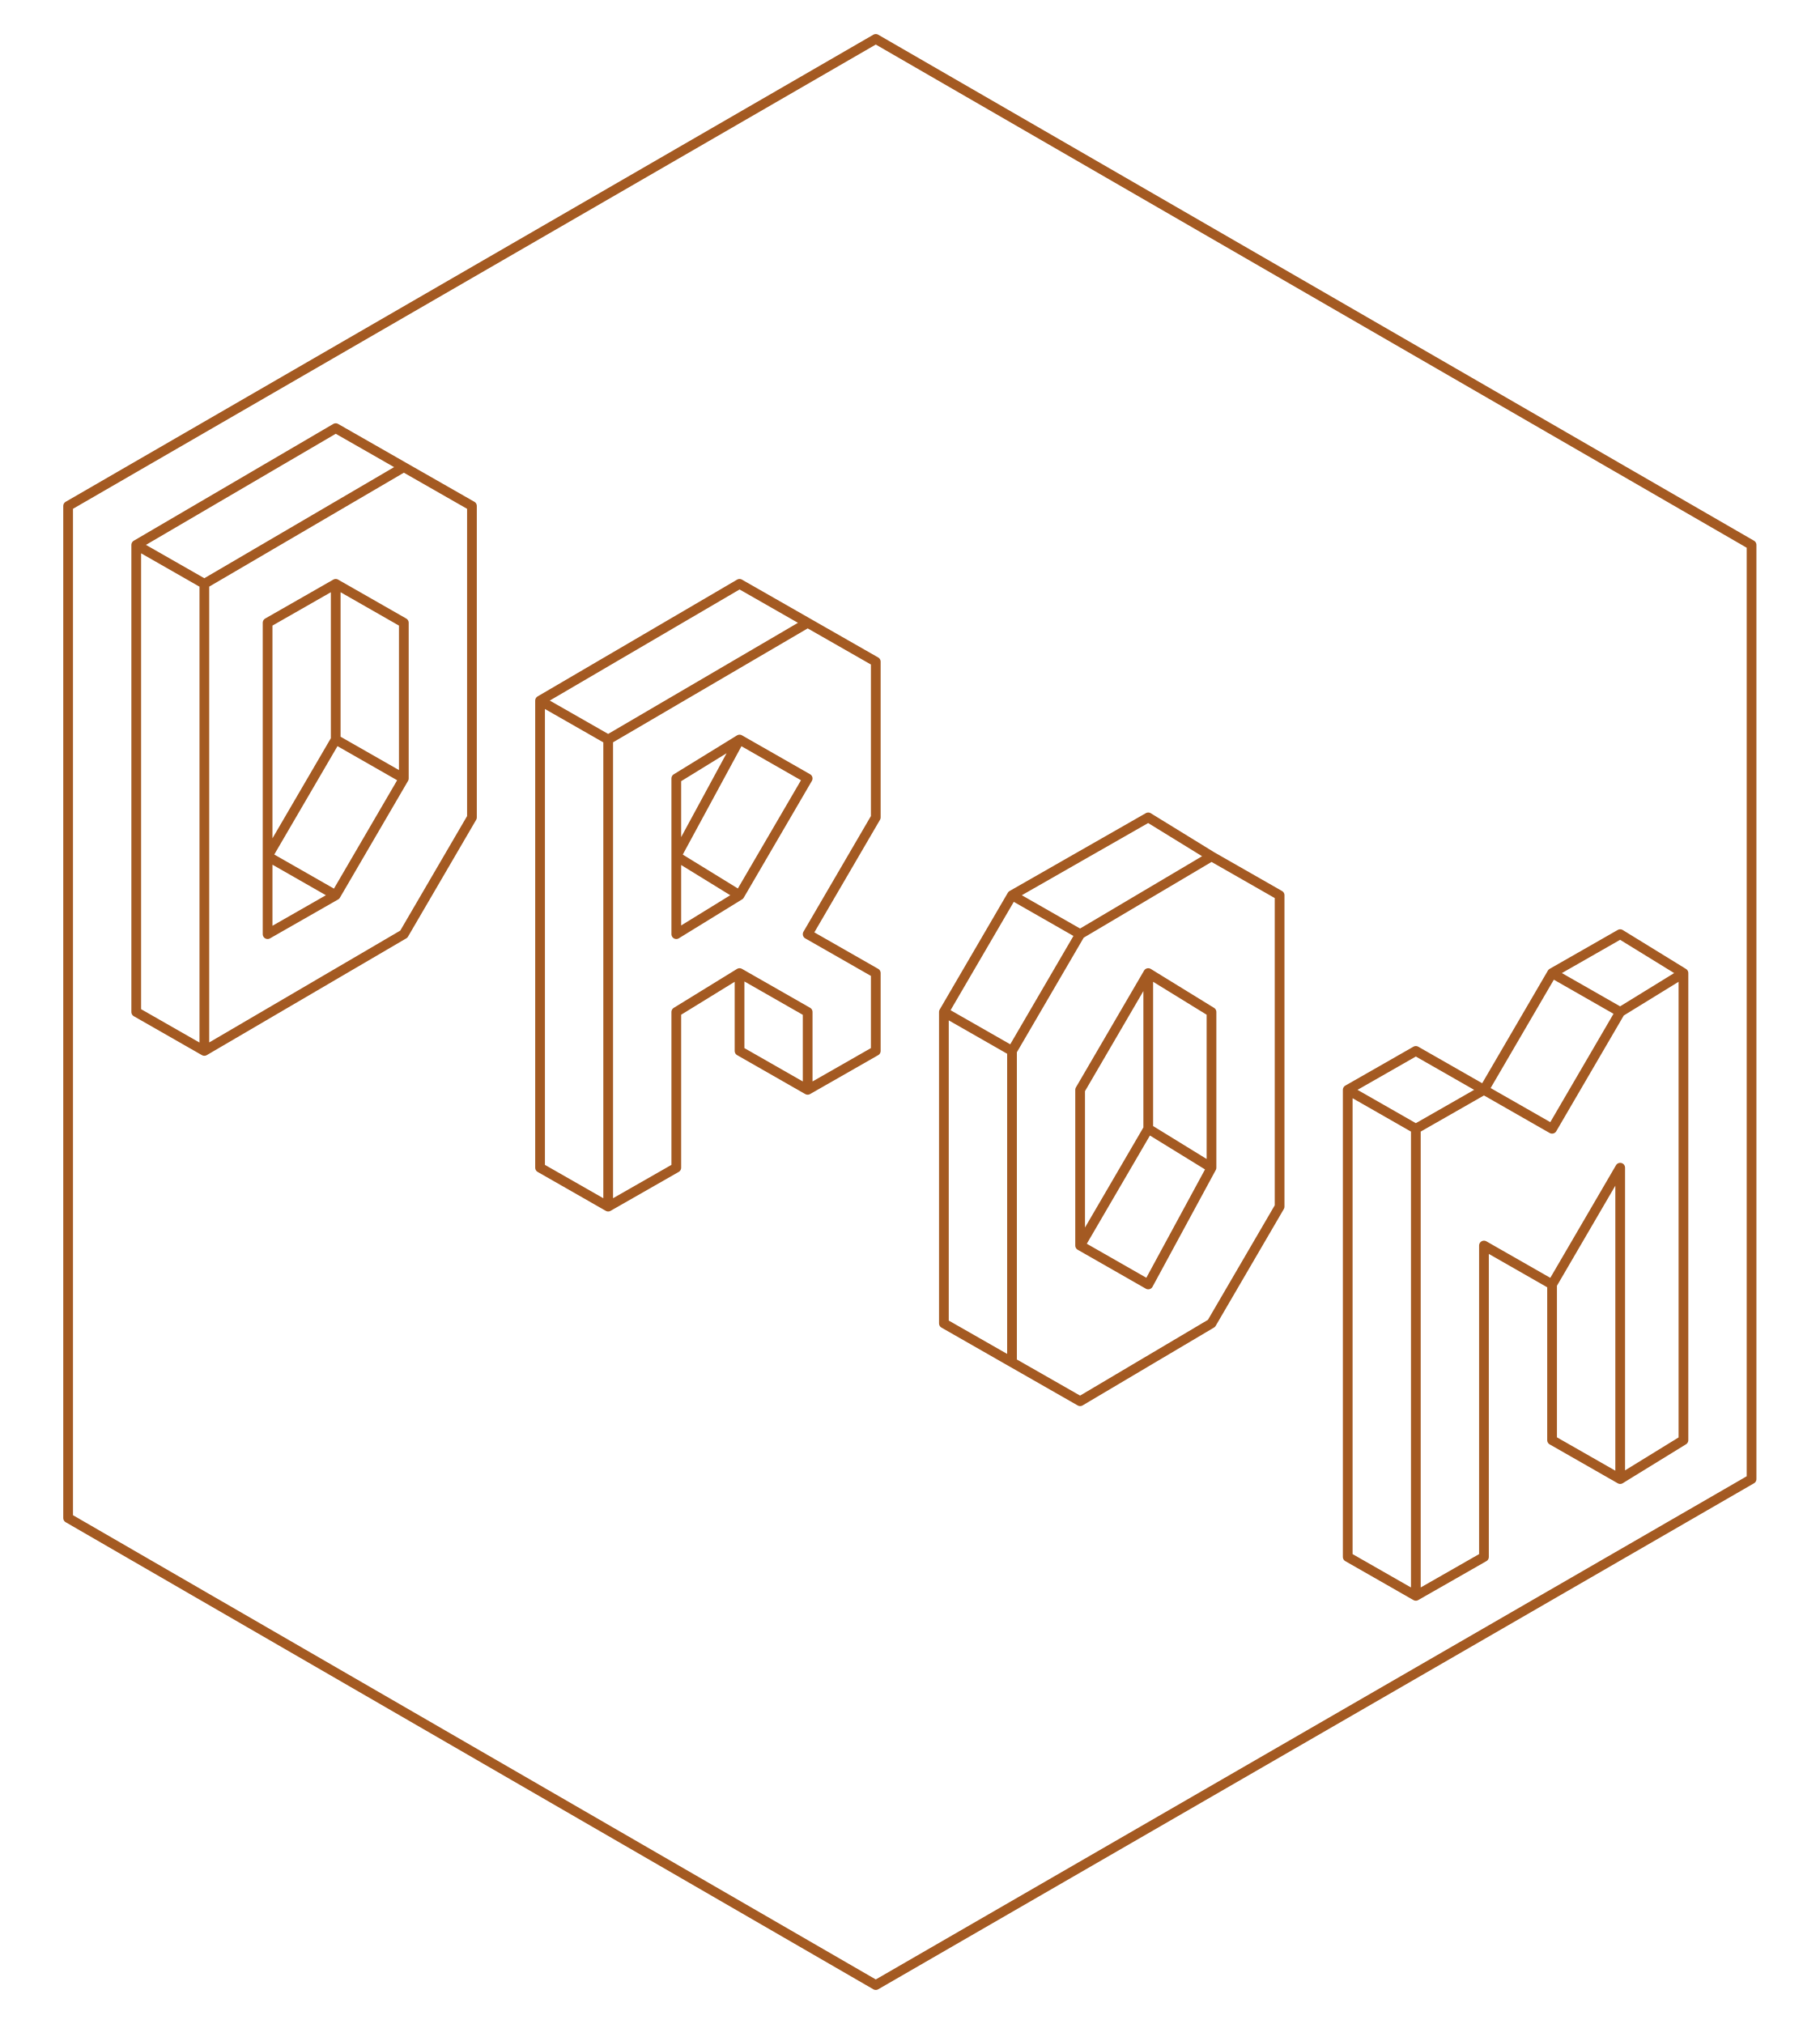
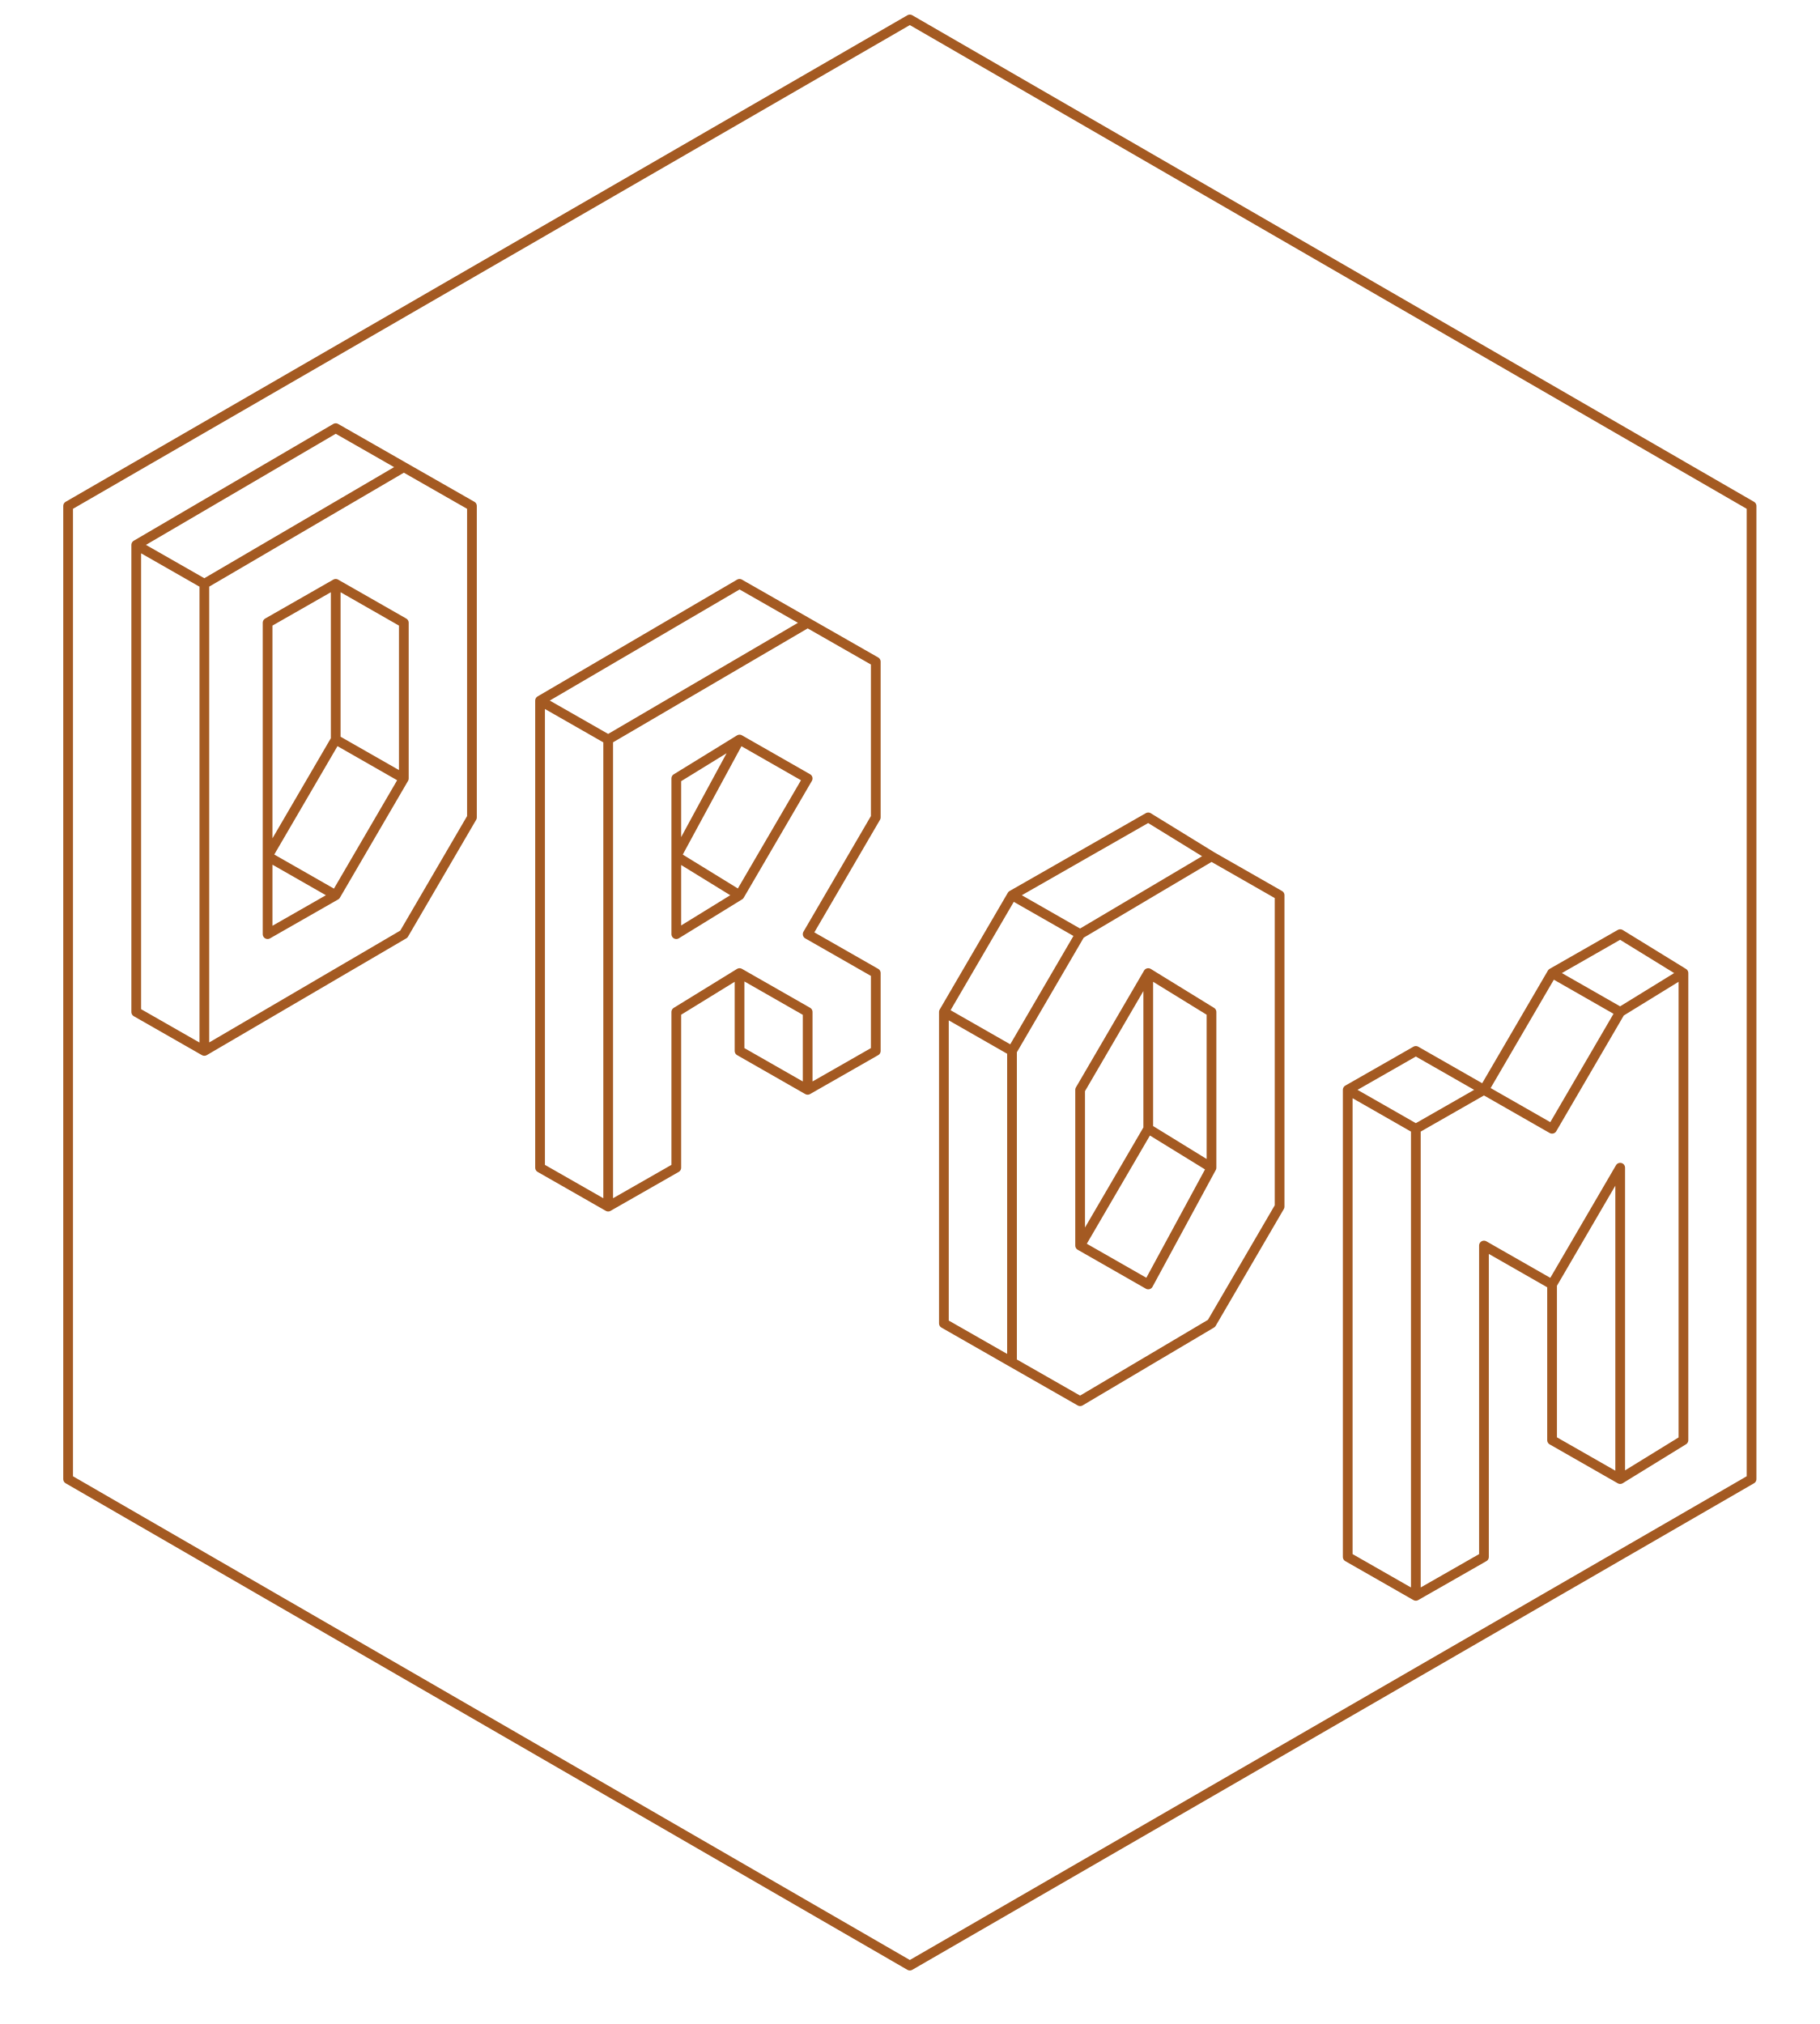
<svg xmlns="http://www.w3.org/2000/svg" width="374" height="416" version="1">
-   <path d="M291 328v-96l14-8 14 8 14-24 13-8v96l-13 8v-64l-14 24-14-8v64zm28-64v32l14 8m-14-104l14-8 13 8m-55 32l-14-8 14-8 14 8m0 0l14-24 14 8m-56 16v96l14 8m-42-152l-27 16-14 24v64l14 8 27-16 14-24v-64zm-13 24l13 8v32l-13 24-14-8v-32zm0 0v32l13 8m-41-56l28-16 13 8m-27 80l14-24 13 8m-55-32v64l14 8m0-64l-14-8 14-24 14 8m-56-64l-41 24v96l14-8v-32l13-8 14 8v16l14-8v-16l-14-8 14-24v-32zm-14 24l14 8-14 24-13 8v-32zm0 48v16l14 8m-55-80l41-24 14 8m-14 56l-13-8 13-24m-27 0l-14-8v96l14 8M83 96l-41 24v96l41-24 14-24v-64zm-14 24l14 8v32l-14 24-14 8v-64zm0 0v32l14 8m-55-48l41-24 14 8m-14 88l-14-8 14-24m-27-32l-14-8v96l14 8M180 8l180 104v192L180 408 14 312V104z" fill="none" stroke="#a45a22" stroke-width="2" stroke-linecap="round" stroke-linejoin="round" />
+   <path d="M291 328v-96l14-8 14 8 14-24 13-8v96l-13 8v-64l-14 24-14-8v64zm28-64v32l14 8m-14-104l14-8 13 8m-55 32l-14-8 14-8 14 8m0 0l14-24 14 8m-56 16v96l14 8m-42-152l-27 16-14 24v64l14 8 27-16 14-24v-64zm-13 24l13 8v32l-13 24-14-8v-32zm0 0v32l13 8m-41-56l28-16 13 8m-27 80l14-24 13 8m-55-32v64l14 8m0-64l-14-8 14-24 14 8m-56-64l-41 24v96l14-8v-32l13-8 14 8v16l14-8v-16l-14-8 14-24v-32zm-14 24l14 8-14 24-13 8v-32zm0 48v16l14 8m-55-80l41-24 14 8m-14 56l-13-8 13-24m-27 0l-14-8v96l14 8M83 96l-41 24v96l41-24 14-24v-64zm-14 24l14 8v32l-14 24-14 8v-64zm0 0v32l14 8m-55-48l41-24 14 8m-14 88l-14-8 14-24m-27-32l-14-8v96l14 8M187 4l173 100v200L187 404 14 304V104z" fill="none" stroke="#a45a22" stroke-width="2" stroke-linecap="round" stroke-linejoin="round" />
</svg>
